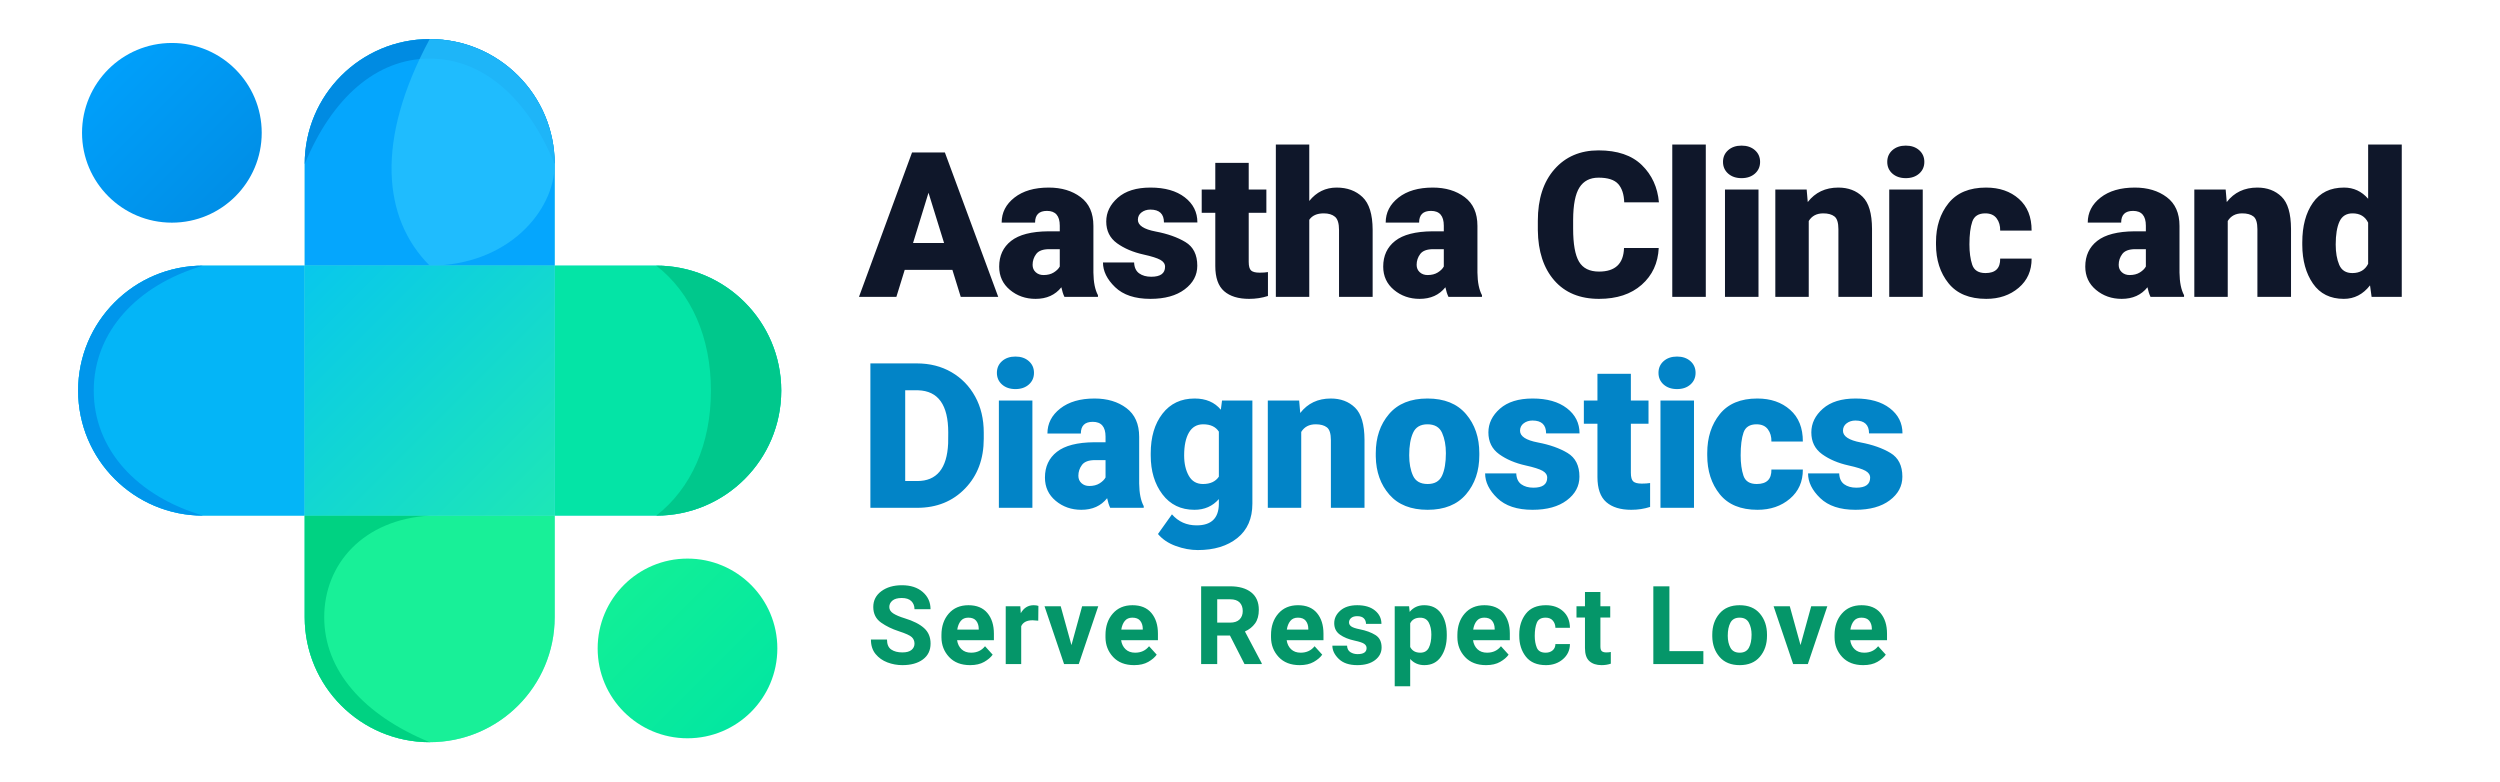
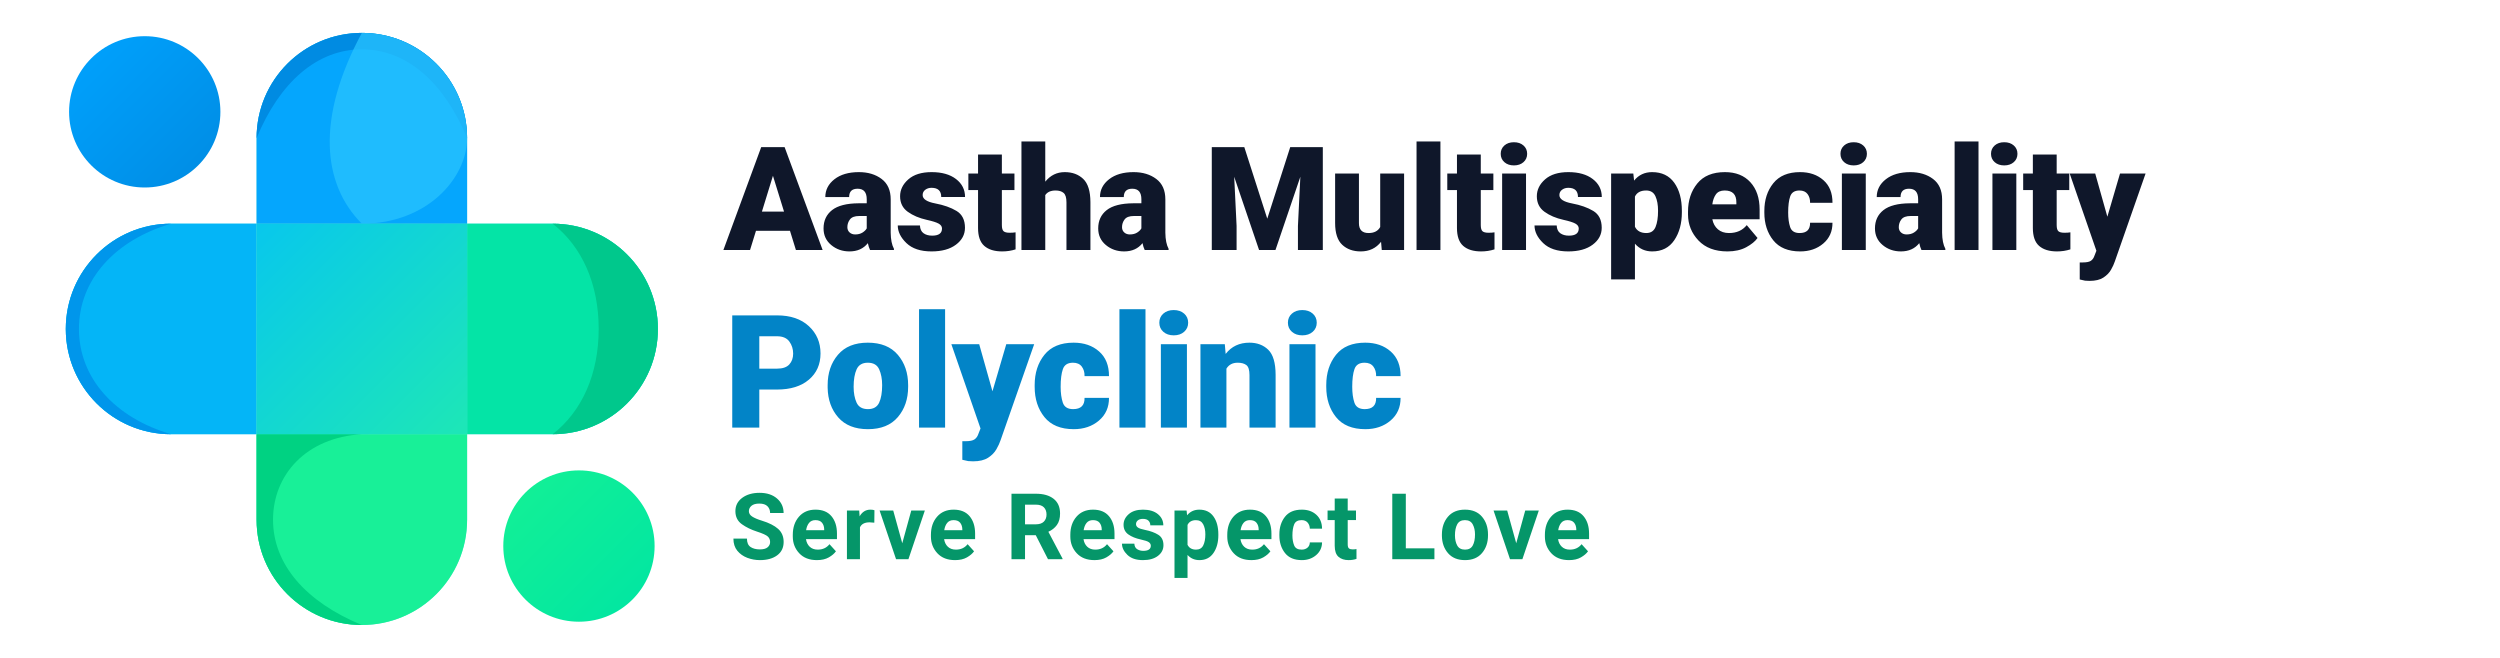
- <svg xmlns="http://www.w3.org/2000/svg" viewBox="0 0 3200 1000" fill="none">
+ <svg xmlns="http://www.w3.org/2000/svg" viewBox="0 0 3800 1000" fill="none">
  <defs>
    <linearGradient id="logoSkyGrad" x1="0%" y1="0%" x2="100%" y2="100%">
      <stop offset="0%" stop-color="#00A3FF" />
      <stop offset="100%" stop-color="#008BE2" />
    </linearGradient>
    <linearGradient id="logoMintGrad" x1="0%" y1="0%" x2="100%" y2="100%">
      <stop offset="0%" stop-color="#14F195" />
      <stop offset="100%" stop-color="#00E5A3" />
    </linearGradient>
    <linearGradient id="logoCenterBlend" x1="0%" y1="0%" x2="100%" y2="100%">
      <stop offset="0%" stop-color="#00C4EE" />
      <stop offset="100%" stop-color="#18E7B2" />
    </linearGradient>
  </defs>
  <g transform="translate(50, 0)">
    <circle cx="170" cy="170" r="115" fill="url(#logoSkyGrad)" />
    <circle cx="830" cy="830" r="115" fill="url(#logoMintGrad)" />
    <rect x="50" y="340" width="900" height="320" rx="160" fill="#38D7E7" fill-opacity="0.85" />
    <path d="M 50 500 C 50 411.6 121.6 340 210 340 L 340 340 L 340 660 L 210 660 C 121.6 660 50 588.4 50 500 Z" fill="#00B4F8" fill-opacity="0.95" />
    <path d="M 50 500 C 50 411.6 121.6 340 210 340 C 125 365 70 425 70 500 C 70 575 125 635 210 660 C 121.6 660 50 588.4 50 500 Z" fill="#0096EB" />
    <path d="M 660 340 L 790 340 C 878.4 340 950 411.6 950 500 C 950 588.4 878.4 660 790 660 L 660 660 Z" fill="#00E5A3" fill-opacity="0.95" />
    <path d="M 790 340 C 878.4 340 950 411.6 950 500 C 950 588.4 878.4 660 790 660 C 835 625 860 568 860 500 C 860 432 835 375 790 340 Z" fill="#00C88C" />
    <rect x="340" y="50" width="320" height="900" rx="160" fill="#4AE0CE" fill-opacity="0.8" />
    <path d="M 340 210 C 340 121.6 411.6 50 500 50 C 588.4 50 660 121.6 660 210 L 660 340 L 340 340 Z" fill="#00A3FF" fill-opacity="0.95" />
    <path d="M 500 50 C 588.4 50 660 121.6 660 210 C 625 125 568 75 500 75 C 432 75 375 125 340 210 C 340 121.6 411.6 50 500 50 Z" fill="#008BE2" />
    <path d="M 500 50 C 588.4 50 660 121.6 660 210 C 660 270 600 340 500 340 C 440 280 430 180 500 50 Z" fill="#28C2FF" fill-opacity="0.75" />
    <path d="M 340 660 L 660 660 L 660 790 C 660 878.4 588.4 950 500 950 C 411.6 950 340 878.4 340 790 Z" fill="#14F195" fill-opacity="0.95" />
    <path d="M 340 790 C 340 878.4 411.6 950 500 950 C 415 915 365 858 365 790 C 365 722 415 665 500 660 L 340 660 Z" fill="#00D282" />
    <rect x="340" y="340" width="320" height="320" fill="url(#logoCenterBlend)" fill-opacity="0.9" />
  </g>
  <g fill="#0f172a" font-family="system-ui, -apple-system, 'Segoe UI', Roboto, Helvetica, Arial, sans-serif">
-     <text x="1100" y="380" font-size="260" font-weight="900" letter-spacing="-4">Aastha Clinic and</text>
-     <text x="1100" y="650" font-size="260" font-weight="900" letter-spacing="-4" fill="#0284c7">Diagnostics</text>
+     <text x="1100" y="380" font-size="220" font-weight="900" letter-spacing="-3">Aastha Multispeciality</text>
+     <text x="1100" y="650" font-size="240" font-weight="900" letter-spacing="-3" fill="#0284c7">Polyclinic</text>
    <text x="1110" y="850" font-size="140" font-weight="600" letter-spacing="4" fill="#059669">Serve Respect Love</text>
  </g>
</svg>
